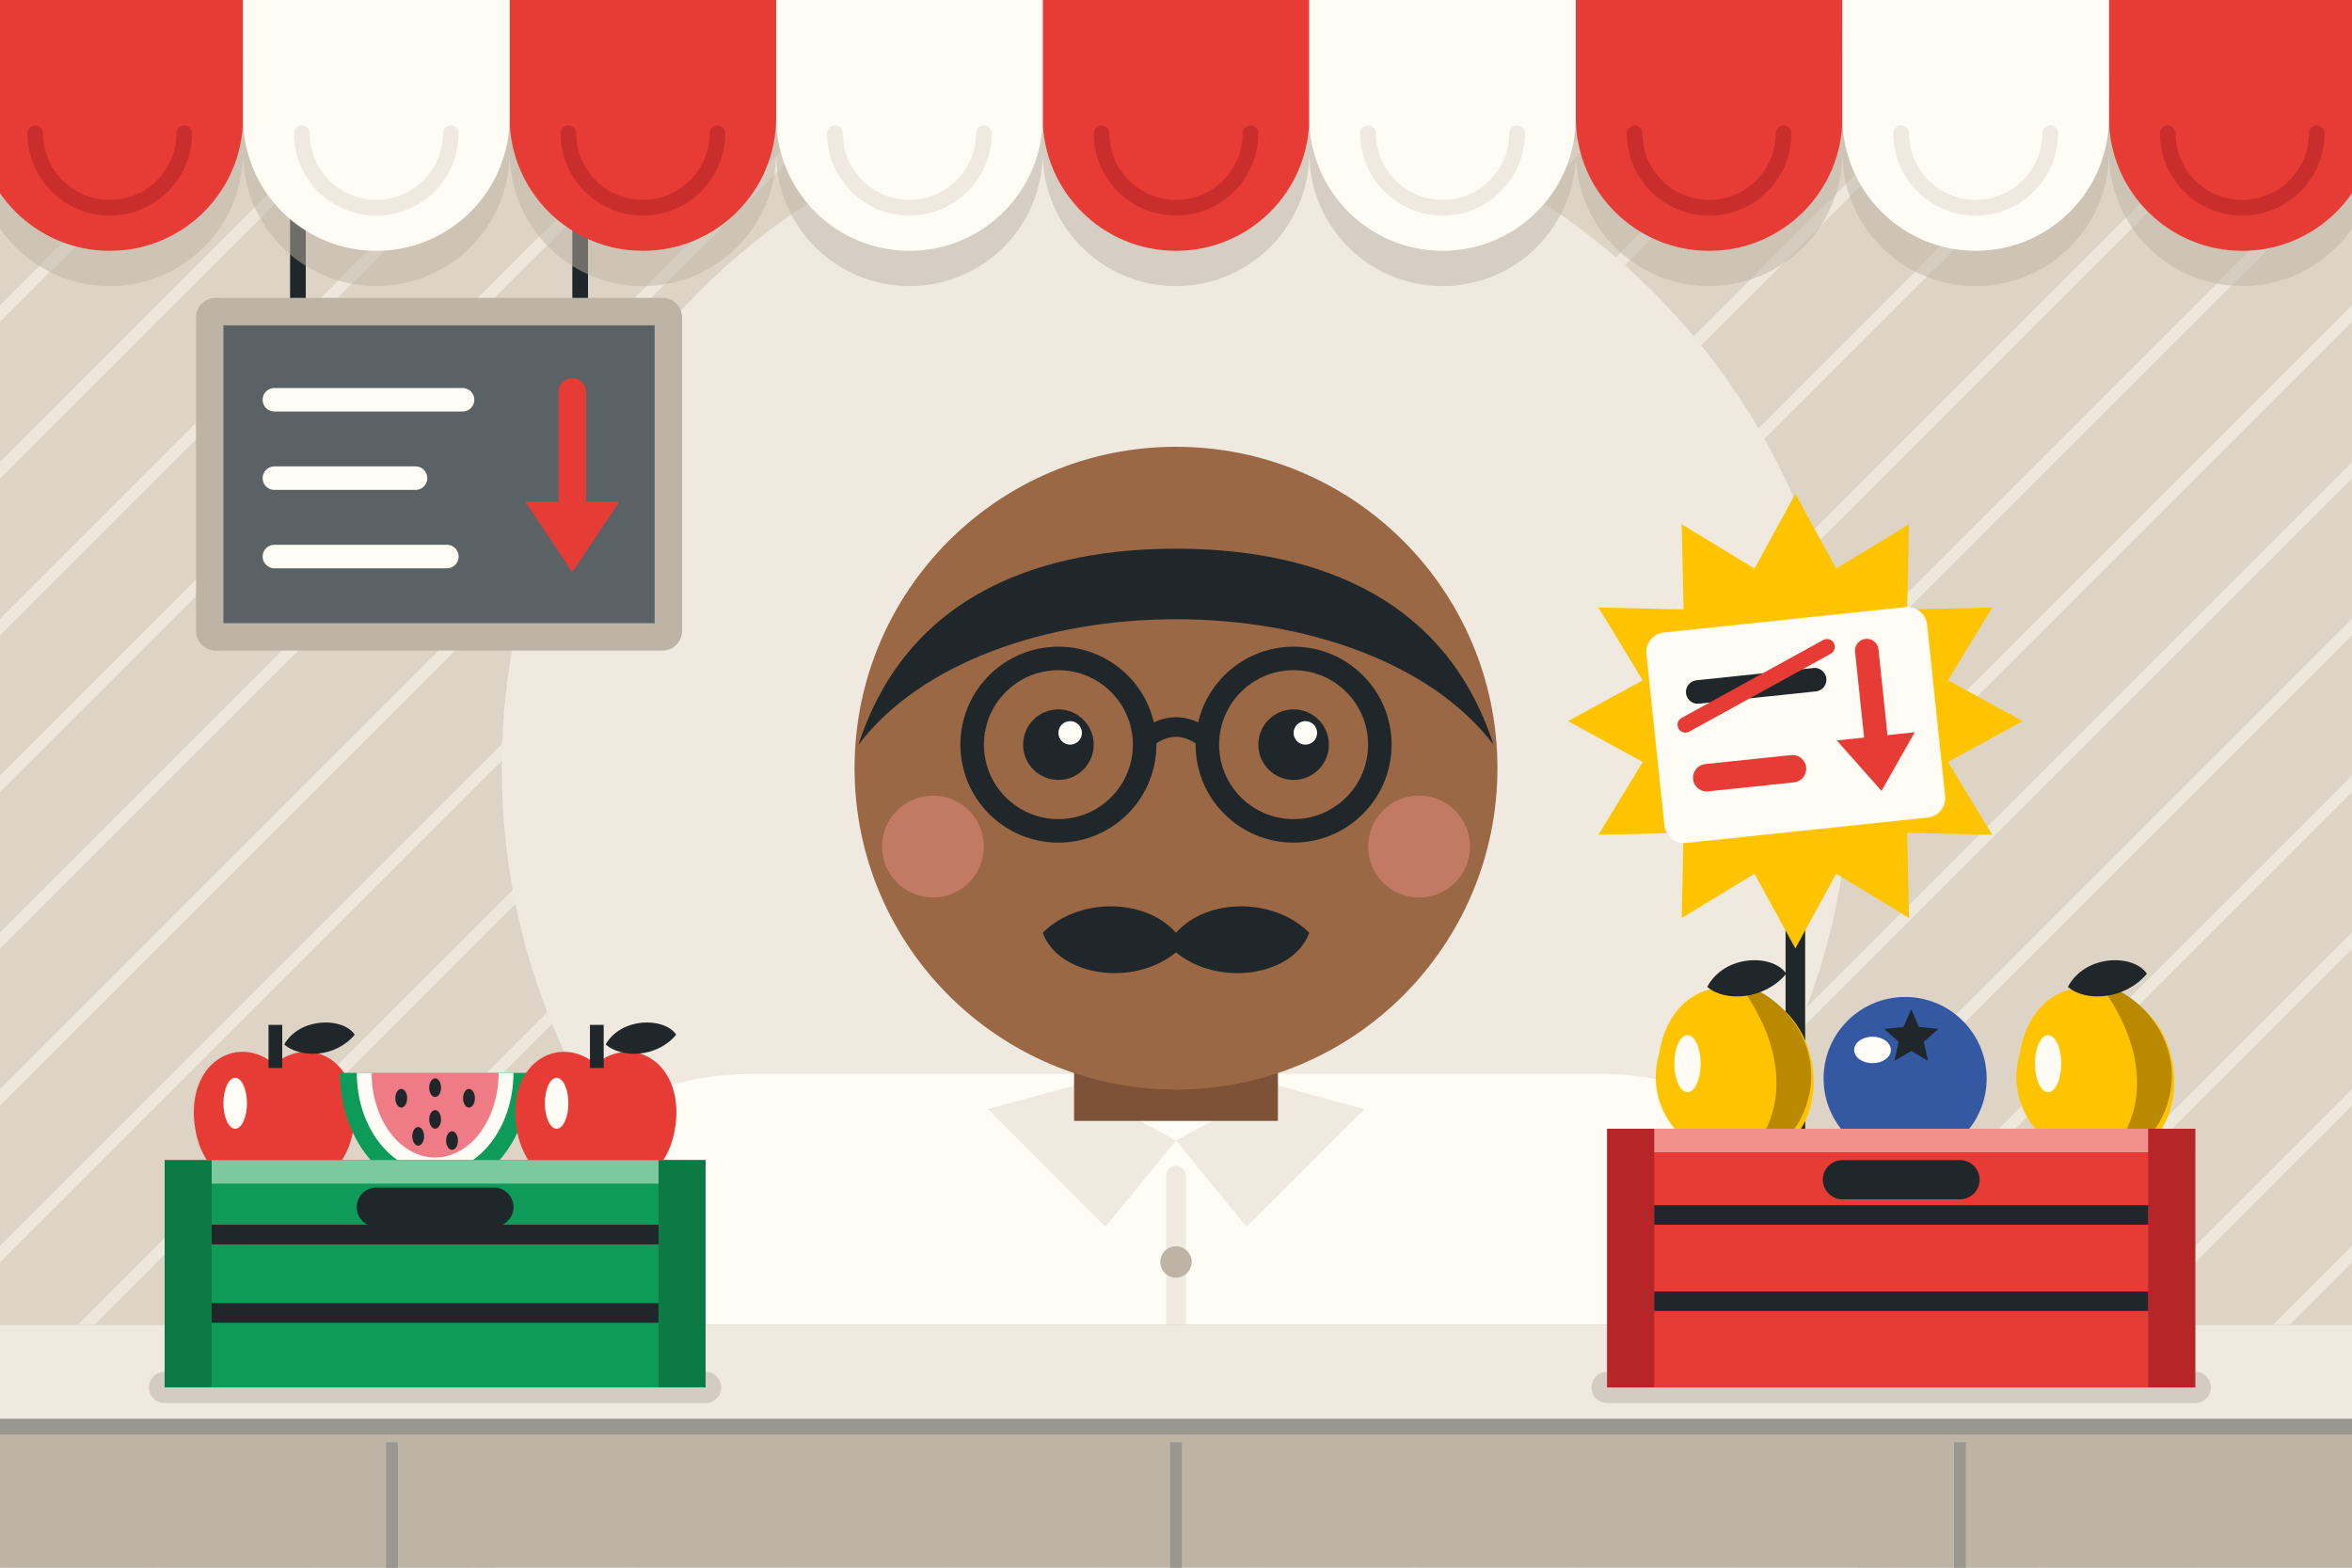
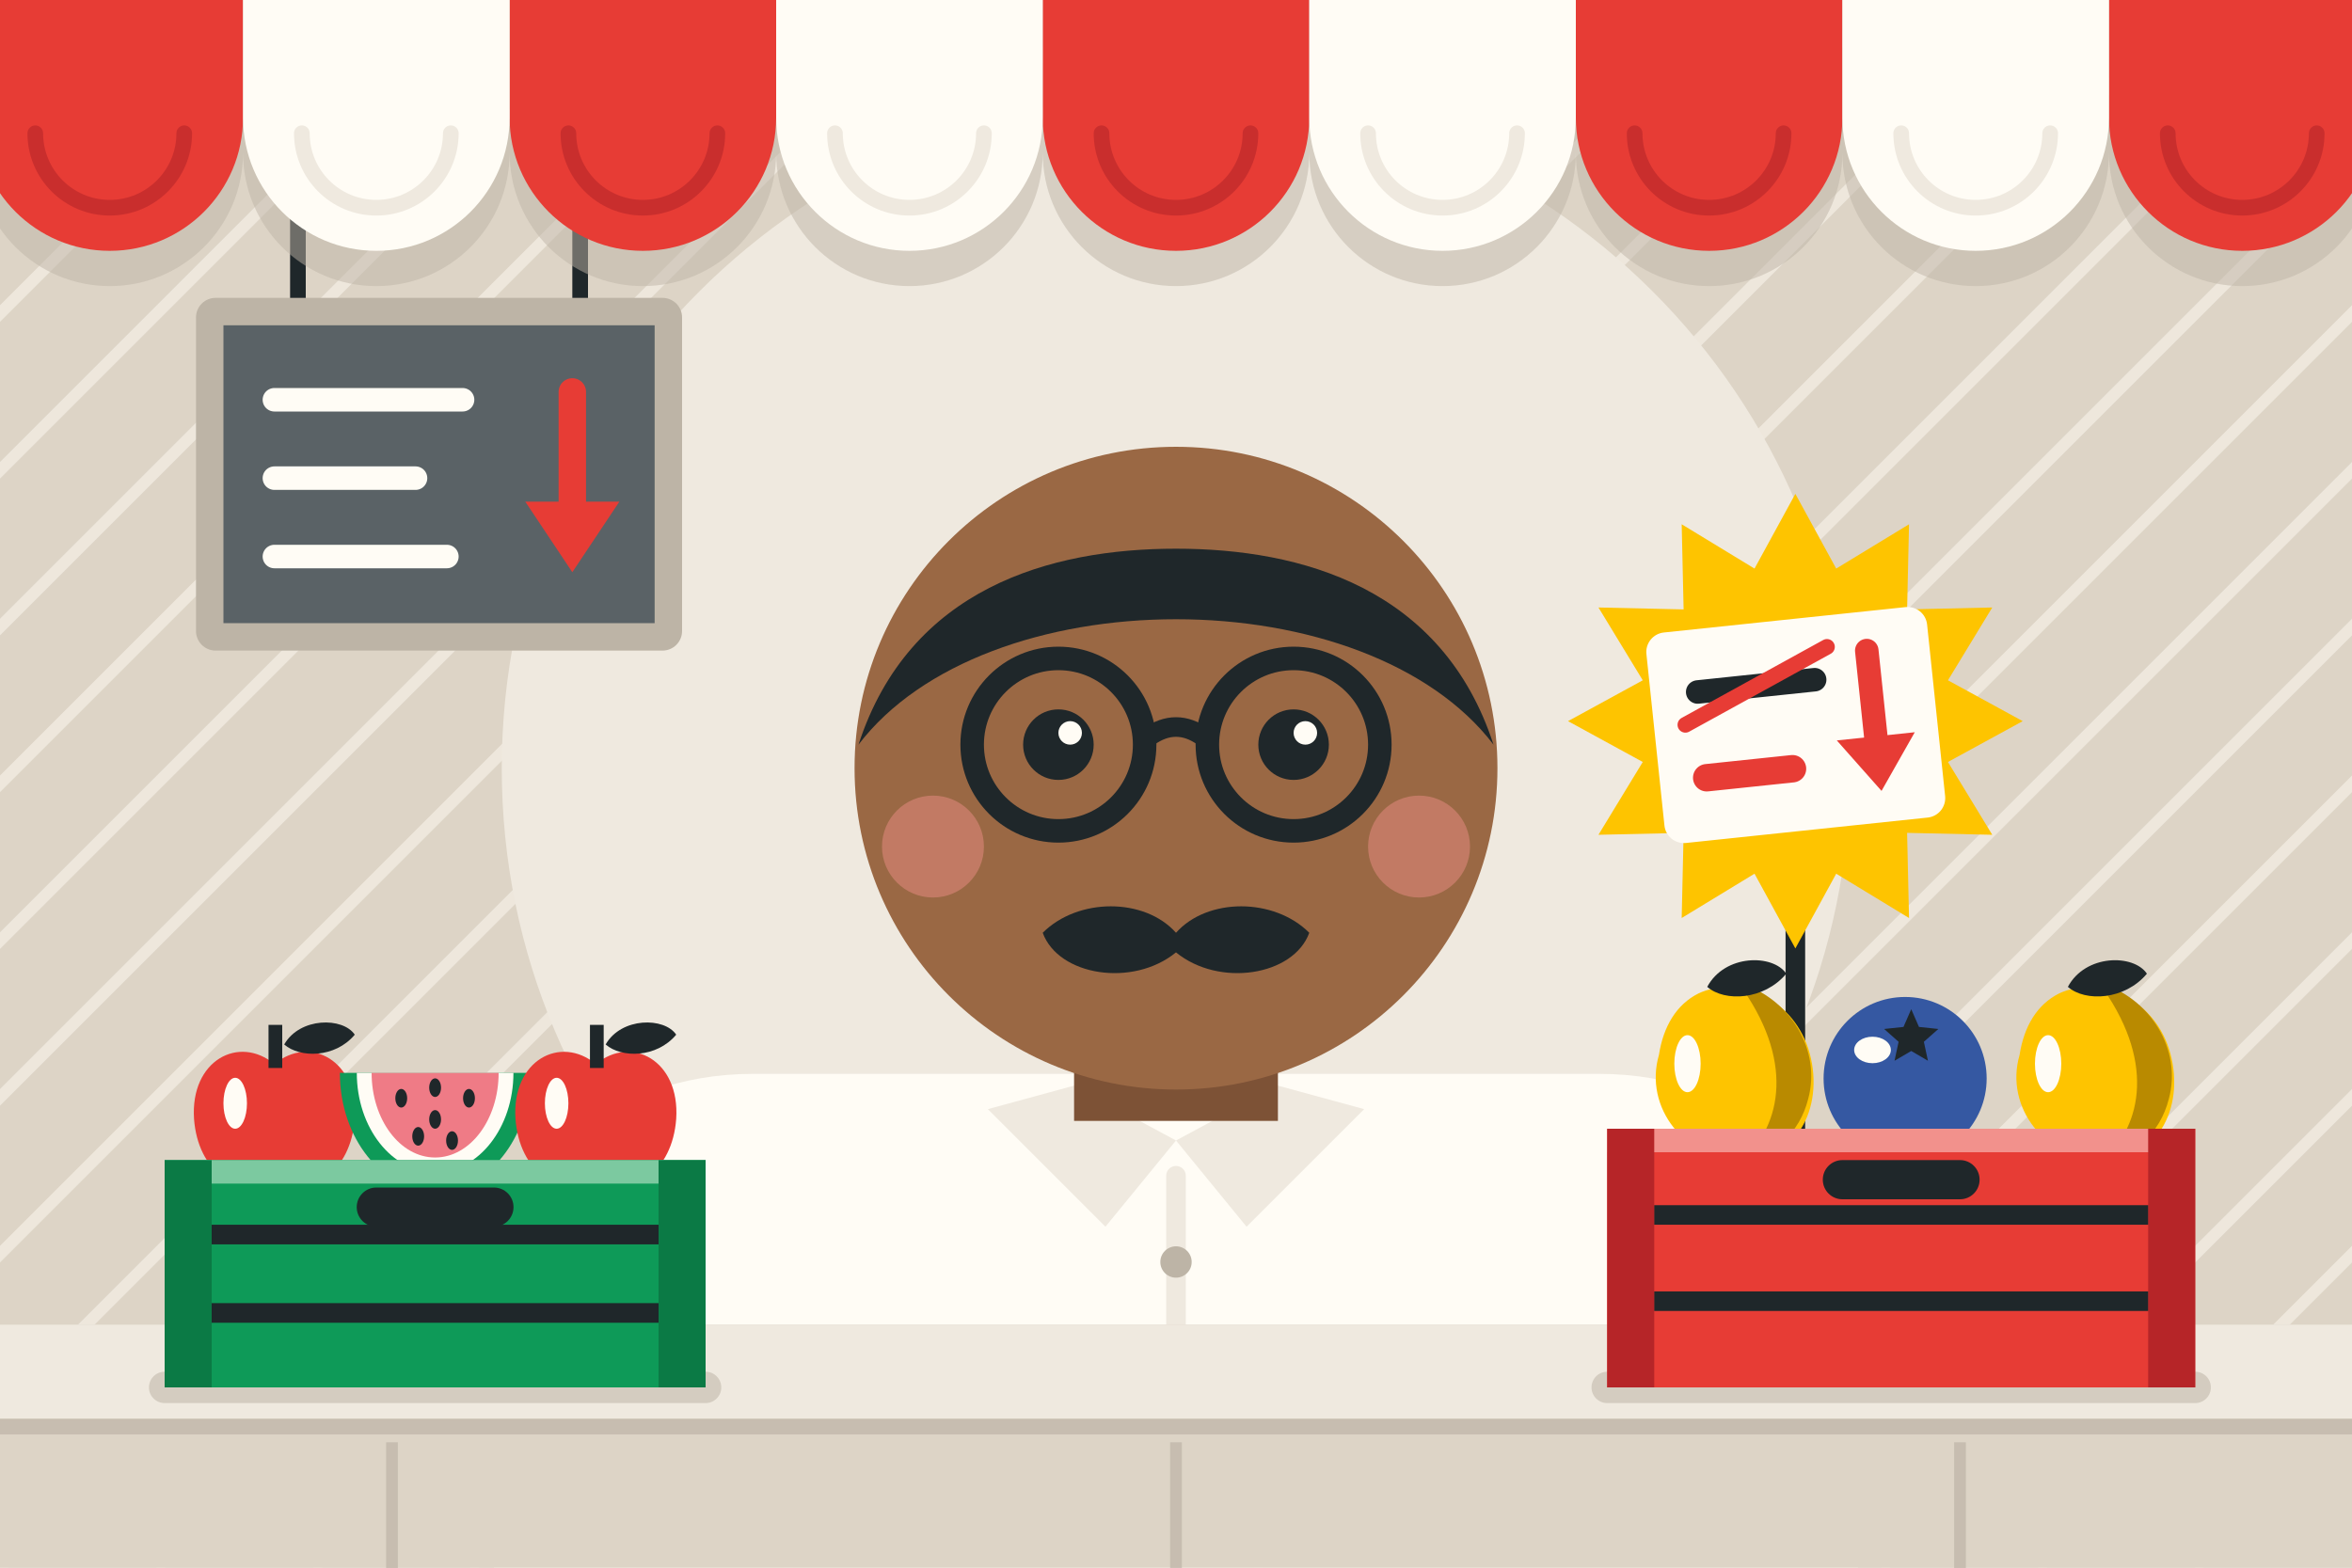
<svg xmlns="http://www.w3.org/2000/svg" viewBox="0 0 600 400">
  <rect x="0" y="0" width="600" height="400" fill="#ddd4c6" />
  <path d="M0 0l-400 400M40 0l-400 400M80 0l-400 400M120 0l-400 400M160 0l-400 400M200 0l-400 400M240 0l-400 400M280 0l-400 400M320 0l-400 400M360 0l-400 400M400 0l-400 400M440 0l-400 400M480 0l-400 400M520 0l-400 400M560 0l-400 400M600 0l-400 400M640 0l-400 400M680 0l-400 400M720 0l-400 400M760 0l-400 400M800 0l-400 400M840 0l-400 400M880 0l-400 400M920 0l-400 400M960 0l-400 400" fill="none" stroke="#efe9df" stroke-width="3" stroke-linecap="butt" stroke-linejoin="round" opacity="0.9" />
  <circle cx="300" cy="196" r="172" fill="#efe9df" />
  <path d="M76 30v50M148 30v50" fill="none" stroke="#1f272a" stroke-width="4" stroke-linecap="round" stroke-linejoin="round" />
  <rect x="50" y="76" width="124" height="90" rx="5" fill="#bdb4a6" />
  <rect x="57" y="83" width="110" height="76" fill="#5a6266" />
  <path d="M70 102h48M70 122h36M70 142h44" fill="none" stroke="#fffcf5" stroke-width="6" stroke-linecap="round" stroke-linejoin="round" />
  <path d="M146 100v36" fill="none" stroke="#e73c35" stroke-width="7" stroke-linecap="round" stroke-linejoin="round" />
  <path d="M134 128h24l-12 18z" fill="#e73c35" />
  <path d="M-6 -12h68v42a34 34 0 0 1 -68 0zM130 -12h68v42a34 34 0 0 1 -68 0zM266 -12h68v42a34 34 0 0 1 -68 0zM402 -12h68v42a34 34 0 0 1 -68 0zM538 -12h68v42a34 34 0 0 1 -68 0zM62 -12h68v42a34 34 0 0 1 -68 0zM198 -12h68v42a34 34 0 0 1 -68 0zM334 -12h68v42a34 34 0 0 1 -68 0zM470 -12h68v42a34 34 0 0 1 -68 0z" fill="#bdb4a6" opacity="0.5" transform="translate(0 9)" />
  <path d="M-6 -12h68v42a34 34 0 0 1 -68 0zM130 -12h68v42a34 34 0 0 1 -68 0zM266 -12h68v42a34 34 0 0 1 -68 0zM402 -12h68v42a34 34 0 0 1 -68 0zM538 -12h68v42a34 34 0 0 1 -68 0z" fill="#e73c35" />
  <path d="M62 -12h68v42a34 34 0 0 1 -68 0zM198 -12h68v42a34 34 0 0 1 -68 0zM334 -12h68v42a34 34 0 0 1 -68 0zM470 -12h68v42a34 34 0 0 1 -68 0z" fill="#fffcf5" />
  <path d="M9 34a19 19 0 0 0 38 0M145 34a19 19 0 0 0 38 0M281 34a19 19 0 0 0 38 0M417 34a19 19 0 0 0 38 0M553 34a19 19 0 0 0 38 0" fill="none" stroke="#b62528" stroke-width="4" stroke-linecap="round" stroke-linejoin="round" opacity="0.6" />
  <path d="M77 34a19 19 0 0 0 38 0M213 34a19 19 0 0 0 38 0M349 34a19 19 0 0 0 38 0M485 34a19 19 0 0 0 38 0" fill="none" stroke="#efe9df" stroke-width="4" stroke-linecap="round" stroke-linejoin="round" />
  <path d="M126 400v-66c0-36 30-60 66-60h216c36 0 66 24 66 60v66z" fill="#fffcf5" />
  <path d="M274 277l-22 6 30 30 18-22zM326 277l22 6-30 30-18-22z" fill="#efe9df" />
  <path d="M300 300v40" fill="none" stroke="#efe9df" stroke-width="5" stroke-linecap="round" stroke-linejoin="round" />
  <circle cx="300" cy="322" r="4" fill="#bdb4a6" />
  <rect x="274" y="250" width="52" height="36" fill="#7d5236" />
  <circle cx="300" cy="196" r="82" fill="#9a6844" />
  <path d="M225 216a13 13 0 1 0 26 0a13 13 0 1 0 -26 0zM349 216a13 13 0 1 0 26 0a13 13 0 1 0 -26 0z" fill="#f2918c" opacity="0.45" />
  <path d="M219 190C232 150 268 140 300 140s68 10 81 50c-16-21-48-32-81-32s-65 11-81 32z" fill="#1f272a" />
  <path d="M261 190a9 9 0 1 0 18 0a9 9 0 1 0 -18 0zM321 190a9 9 0 1 0 18 0a9 9 0 1 0 -18 0z" fill="#1f272a" />
  <path d="M270 187a3 3 0 1 0 6 0a3 3 0 1 0 -6 0zM330 187a3 3 0 1 0 6 0a3 3 0 1 0 -6 0z" fill="#fffcf5" />
  <circle cx="270" cy="190" r="22" fill="none" stroke="#1f272a" stroke-width="6" />
  <circle cx="330" cy="190" r="22" fill="none" stroke="#1f272a" stroke-width="6" />
  <path d="M293 188q7-5 14 0" fill="none" stroke="#1f272a" stroke-width="5" stroke-linecap="round" stroke-linejoin="round" />
  <path d="M300 238c-8-9-25-9-34 0 4 11 23 14 34 5 11 9 30 6 34-5-9-9-26-9-34 0z" fill="#1f272a" />
-   <rect x="0" y="338" width="600" height="62" fill="#bdb4a6" />
+   <rect x="0" y="338" width="600" height="62" fill="#ddd4c6" />
  <rect x="0" y="338" width="600" height="24" fill="#efe9df" />
-   <rect x="0" y="362" width="600" height="4" fill="#5a6266" opacity="0.35" />
-   <path d="M100 368v40M300 368v40M500 368v40" fill="none" stroke="#5a6266" stroke-width="3" stroke-linecap="butt" stroke-linejoin="round" opacity="0.35" />
+   <rect x="0" y="362" width="600" height="4" fill="#bdb4a6" opacity="0.7" />
+   <path d="M100 368v40M300 368v40M500 368v40" fill="none" stroke="#bdb4a6" stroke-width="3" stroke-linecap="butt" stroke-linejoin="round" opacity="0.7" />
  <rect x="38" y="350" width="146" height="8" rx="4" fill="#bdb4a6" opacity="0.55" />
  <g transform="translate(45 257.5) scale(1.5625)">
    <path d="M50 28C32 13 7 26 9 56C11 83 31 96 50 90C69 96 89 83 91 56C93 26 68 13 50 28Z" fill="#e73c35" transform="scale(0.32)" />
    <ellipse cx="30" cy="48" rx="6" ry="13" fill="#fffcf5" transform="scale(0.32)" />
    <path d="M47 8h7v22h-7Z" fill="#1f272a" transform="scale(0.32)" />
    <path d="M55 18C63 4 85 4 91 13C81 25 63 25 55 18Z" fill="#1f272a" transform="scale(0.32)" />
  </g>
  <g transform="translate(84 259.7) scale(1.6875)">
    <path d="M5 26H95A45 56 0 0 1 5 26Z" fill="#0e9a58" transform="scale(0.32)" />
    <path d="M13 26H87A37 47 0 0 1 13 26Z" fill="#fffcf5" transform="scale(0.32)" />
    <path d="M20 26H80A30 40 0 0 1 20 26Z" fill="#ef7b86" transform="scale(0.32)" />
    <ellipse cx="34" cy="38" rx="2.8" ry="4.4" fill="#1f272a" transform="scale(0.32)" />
    <ellipse cx="50" cy="48" rx="2.8" ry="4.4" fill="#1f272a" transform="scale(0.32)" />
    <ellipse cx="66" cy="38" rx="2.8" ry="4.4" fill="#1f272a" transform="scale(0.32)" />
    <ellipse cx="42" cy="56" rx="2.8" ry="4.4" fill="#1f272a" transform="scale(0.32)" />
    <ellipse cx="58" cy="58" rx="2.8" ry="4.4" fill="#1f272a" transform="scale(0.32)" />
    <ellipse cx="50" cy="33" rx="2.8" ry="4.4" fill="#1f272a" transform="scale(0.32)" />
  </g>
  <g transform="translate(127 257.5) scale(1.5625)">
    <path d="M50 28C32 13 7 26 9 56C11 83 31 96 50 90C69 96 89 83 91 56C93 26 68 13 50 28Z" fill="#e73c35" transform="scale(0.32)" />
    <ellipse cx="30" cy="48" rx="6" ry="13" fill="#fffcf5" transform="scale(0.32)" />
    <path d="M47 8h7v22h-7Z" fill="#1f272a" transform="scale(0.32)" />
    <path d="M55 18C63 4 85 4 91 13C81 25 63 25 55 18Z" fill="#1f272a" transform="scale(0.32)" />
  </g>
  <rect x="42" y="296" width="138" height="58" fill="#0e9a58" />
  <rect x="42" y="296" width="138" height="6" fill="#7cc9a0" />
  <path d="M42 296h12v58h-12zM168 296h12v58h-12z" fill="#0b7a45" />
  <path d="M54 315h114M54 335h114" fill="none" stroke="#1f272a" stroke-width="5" stroke-linecap="butt" stroke-linejoin="round" />
  <rect x="91.0" y="303" width="40" height="10" rx="5" fill="#1f272a" />
  <g transform="translate(-28 0)">
    <path d="M486 300v-70" fill="none" stroke="#1f272a" stroke-width="5" stroke-linecap="round" stroke-linejoin="round" />
    <g transform="translate(486 184) scale(0.4915) translate(-410 -100)">
      <path d="M410 -18L431.2 20.8L469 -2.2L468 42L512.2 41L489.2 78.8L528 100L489.2 121.2L512.2 159L468 158L469 202.2L431.2 179.2L410 218L388.8 179.2L351 202.2L352 158L307.8 159L330.8 121.2L292 100L330.8 78.8L307.8 41L352 42L351 -2.2L388.8 20.8Z" fill="#fec400" />
    </g>
    <g transform="rotate(-6 486 184)">
      <rect x="450" y="158" width="72" height="54" rx="5" fill="#fffcf5" />
      <path d="M462 174h30" fill="none" stroke="#1f272a" stroke-width="6" stroke-linecap="round" stroke-linejoin="round" />
      <path d="M458 182l38-16" fill="none" stroke="#e73c35" stroke-width="4" stroke-linecap="round" stroke-linejoin="round" />
      <path d="M462 196h22" fill="none" stroke="#e73c35" stroke-width="7" stroke-linecap="round" stroke-linejoin="round" />
      <path d="M506 168v26" fill="none" stroke="#e73c35" stroke-width="6" stroke-linecap="round" stroke-linejoin="round" />
      <path d="M496 190h20l-10 14z" fill="#e73c35" />
    </g>
  </g>
  <rect x="406" y="350" width="158" height="8" rx="4" fill="#bdb4a6" opacity="0.55" />
  <g transform="translate(412 243.4) scale(1.75)">
    <path d="M20 46C13 70 32 94 58 94C84 94 96 68 88 43C80 19 55 10 38 18C28 23 22 33 20 46Z" fill="#fec400" transform="scale(0.32)" />
    <path d="M56 13C80 20 94 44 88 66C84 82 72 92 58 94C76 78 82 48 56 13Z" fill="#b98a00" transform="scale(0.32)" />
    <ellipse cx="33" cy="50" rx="6" ry="13" fill="#fffcf5" transform="scale(0.32)" />
    <path d="M42 15C50 0 72 0 78 9C68 21 50 22 42 15Z" fill="#1f272a" transform="scale(0.32)" />
  </g>
  <g transform="translate(460 247.1) scale(1.625)">
    <circle cx="50" cy="54" r="40" fill="#3558a2" transform="scale(0.32)" />
    <ellipse cx="34" cy="40" rx="9" ry="6.5" fill="#fffcf5" transform="scale(0.32)" />
    <path d="M53.0 20.0L56.8 28.7L66.3 29.7L59.2 36.0L61.2 45.3L53.0 40.5L44.8 45.3L46.8 36.0L39.7 29.7L49.2 28.7Z" fill="#1f272a" transform="scale(0.32)" />
  </g>
  <g transform="translate(504 243.4) scale(1.75)">
    <path d="M20 46C13 70 32 94 58 94C84 94 96 68 88 43C80 19 55 10 38 18C28 23 22 33 20 46Z" fill="#fec400" transform="scale(0.32)" />
    <path d="M56 13C80 20 94 44 88 66C84 82 72 92 58 94C76 78 82 48 56 13Z" fill="#b98a00" transform="scale(0.32)" />
    <ellipse cx="33" cy="50" rx="6" ry="13" fill="#fffcf5" transform="scale(0.32)" />
    <path d="M42 15C50 0 72 0 78 9C68 21 50 22 42 15Z" fill="#1f272a" transform="scale(0.32)" />
  </g>
  <rect x="410" y="288" width="150" height="66" fill="#e73c35" />
  <rect x="410" y="288" width="150" height="6" fill="#f2918c" />
  <path d="M410 288h12v66h-12zM548 288h12v66h-12z" fill="#b62528" />
  <path d="M422 310h126M422 332h126" fill="none" stroke="#1f272a" stroke-width="5" stroke-linecap="butt" stroke-linejoin="round" />
  <rect x="465.0" y="296" width="40" height="10" rx="5" fill="#1f272a" />
</svg>
